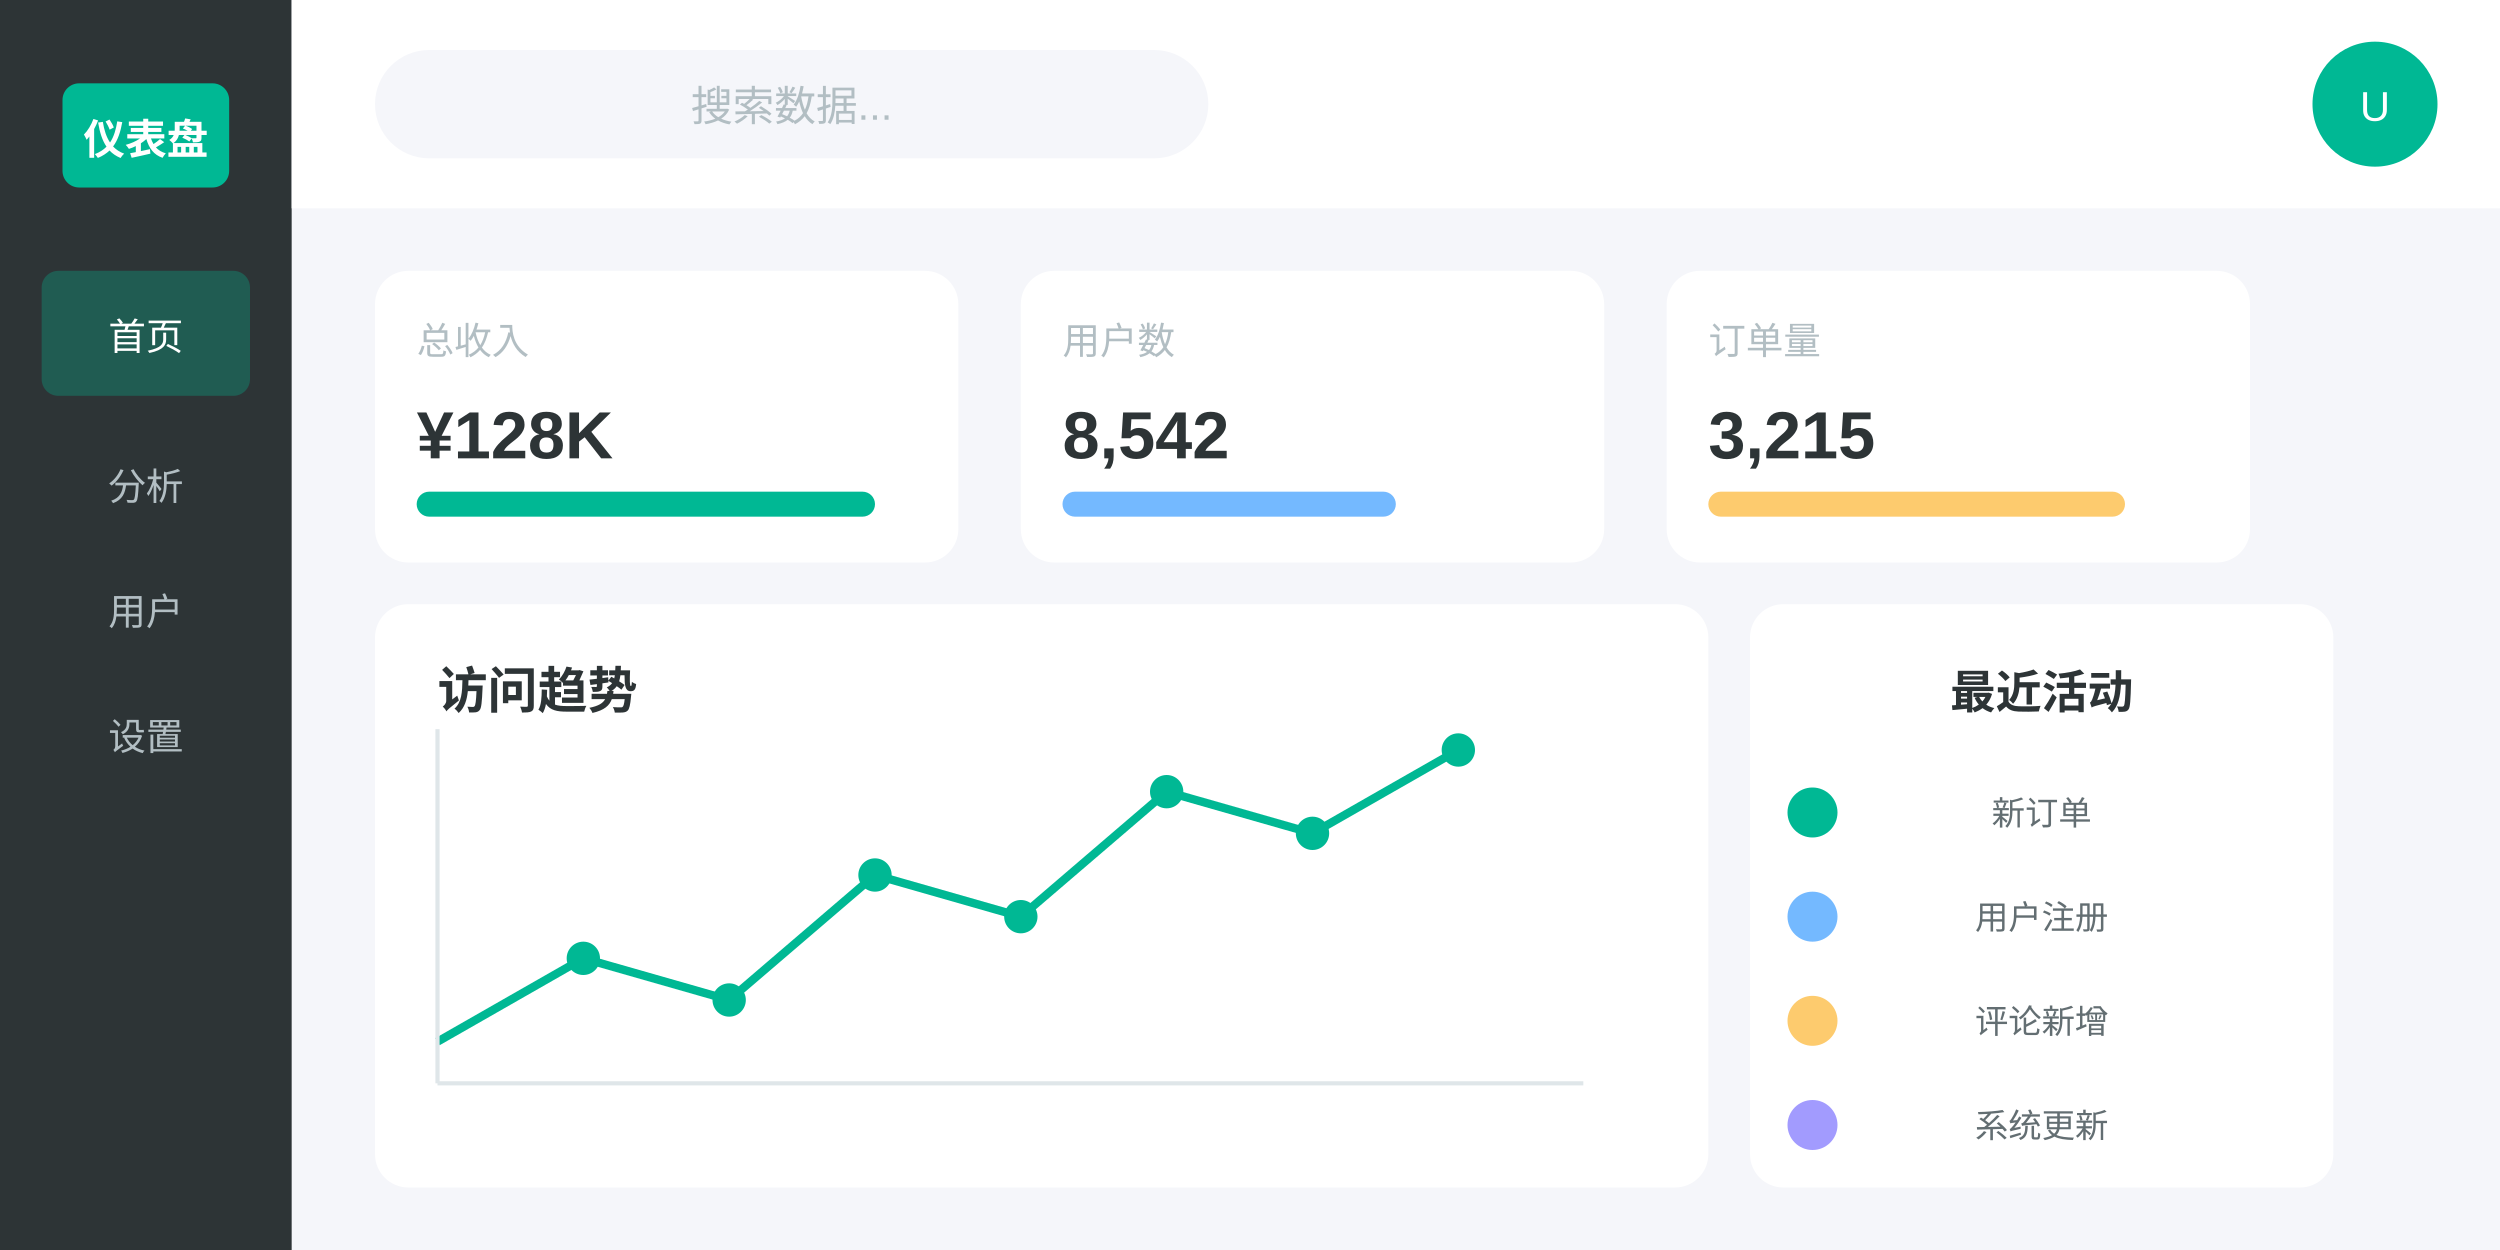
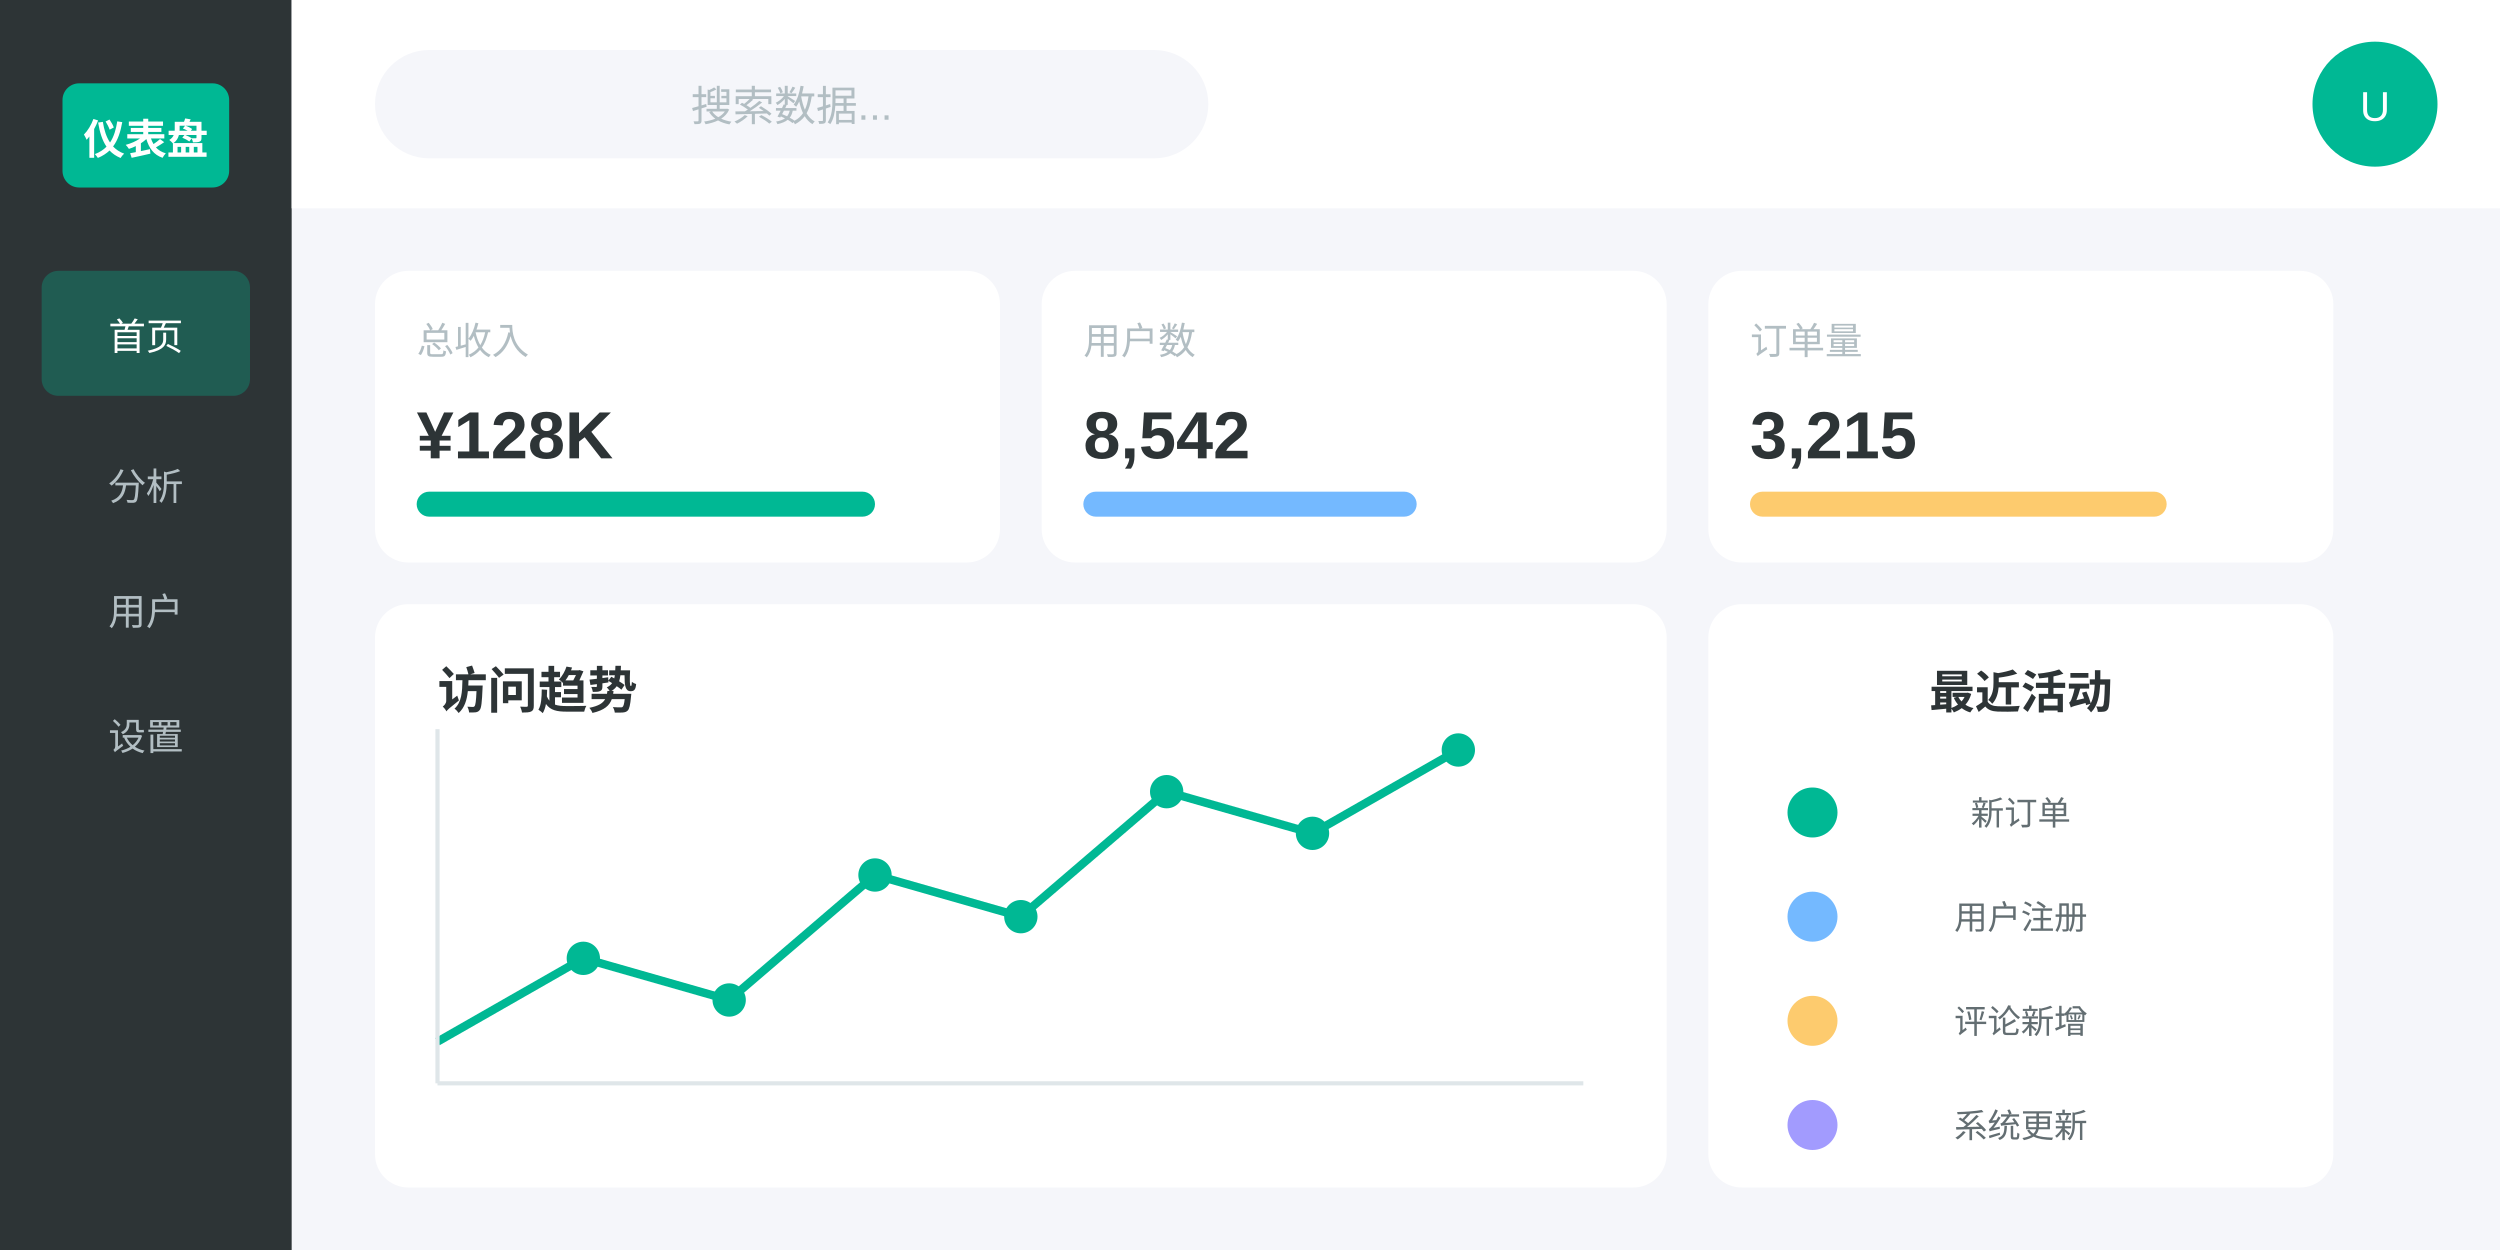
<svg xmlns="http://www.w3.org/2000/svg" viewBox="0 0 600 300">
  <rect id="background" class="background" width="600" height="300" fill="#f5f6fa" />
  <rect id="sidebar" class="primary" x="0" y="0" width="70" height="300" fill="#2d3436" />
  <rect id="sidebar-logo" class="accent" x="15" y="20" width="40" height="25" rx="4" fill="#00b894" />
  <text id="logo-text" class="text" x="35" y="37" text-anchor="middle" font-family="Arial, sans-serif" font-size="10" font-weight="bold" fill="#ffffff" data-fixed-color="black">仪表盘</text>
  <rect id="menu-active" class="accent" x="10" y="65" width="50" height="30" rx="4" fill="#00b894" opacity="0.3" />
  <text id="menu-home" class="text" x="35" y="84" text-anchor="middle" font-family="Arial, sans-serif" font-size="9" fill="#ffffff" data-fixed-color="black">首页</text>
  <text id="menu-analytics" class="text" x="35" y="120" text-anchor="middle" font-family="Arial, sans-serif" font-size="9" fill="#b2bec3" data-fixed-color="black">分析</text>
  <text id="menu-users" class="text" x="35" y="150" text-anchor="middle" font-family="Arial, sans-serif" font-size="9" fill="#b2bec3" data-fixed-color="black">用户</text>
  <text id="menu-settings" class="text" x="35" y="180" text-anchor="middle" font-family="Arial, sans-serif" font-size="9" fill="#b2bec3" data-fixed-color="black">设置</text>
  <rect id="topbar" class="secondary" x="70" y="0" width="530" height="50" fill="#ffffff" />
  <rect id="search-box" class="secondary" x="90" y="12" width="200" height="26" rx="13" fill="#f5f6fa" />
  <text id="search-text" class="text" x="190" y="29" text-anchor="middle" font-family="Arial, sans-serif" font-size="10" fill="#b2bec3" data-fixed-color="black">搜索数据...</text>
  <circle id="user-avatar" class="accent" cx="570" cy="25" r="15" fill="#00b894" />
  <text id="user-initial" class="text" x="570" y="29" text-anchor="middle" font-family="Arial, sans-serif" font-size="10" fill="#ffffff" data-fixed-color="black">U</text>
-   <rect id="stat-card-1" class="secondary" x="90" y="65" width="140" height="70" rx="8" fill="#ffffff" />
+   <rect id="stat-card-1" class="secondary" x="90" y="65" width="150" height="70" rx="8" fill="#ffffff" />
  <text id="stat-1-label" class="text" x="100" y="85" font-family="Arial, sans-serif" font-size="9" fill="#b2bec3" data-fixed-color="black">总收入</text>
  <text id="stat-1-value" class="text" x="100" y="110" font-family="Arial, sans-serif" font-size="16" font-weight="bold" fill="#2d3436" data-fixed-color="black">¥128K</text>
  <rect id="stat-1-bar" class="accent" x="100" y="118" width="110" height="6" rx="3" fill="#00b894" />
-   <rect id="stat-card-2" class="secondary" x="245" y="65" width="140" height="70" rx="8" fill="#ffffff" />
-   <text id="stat-2-label" class="text" x="255" y="85" font-family="Arial, sans-serif" font-size="9" fill="#b2bec3" data-fixed-color="black">用户数</text>
-   <text id="stat-2-value" class="text" x="255" y="110" font-family="Arial, sans-serif" font-size="16" font-weight="bold" fill="#2d3436" data-fixed-color="black">8,542</text>
-   <rect id="stat-2-bar" class="primary" x="255" y="118" width="80" height="6" rx="3" fill="#74b9ff" />
-   <rect id="stat-card-3" class="secondary" x="400" y="65" width="140" height="70" rx="8" fill="#ffffff" />
-   <text id="stat-3-label" class="text" x="410" y="85" font-family="Arial, sans-serif" font-size="9" fill="#b2bec3" data-fixed-color="black">订单量</text>
-   <text id="stat-3-value" class="text" x="410" y="110" font-family="Arial, sans-serif" font-size="16" font-weight="bold" fill="#2d3436" data-fixed-color="black">3,215</text>
-   <rect id="stat-3-bar" class="accent" x="410" y="118" width="100" height="6" rx="3" fill="#fdcb6e" />
-   <rect id="chart-card" class="secondary" x="90" y="145" width="320" height="140" rx="8" fill="#ffffff" />
+   <rect id="stat-card-2" class="secondary" x="250" y="65" width="150" height="70" rx="8" fill="#ffffff" />
+   <text id="stat-2-label" class="text" x="260" y="85" font-family="Arial, sans-serif" font-size="9" fill="#b2bec3" data-fixed-color="black">用户数</text>
+   <text id="stat-2-value" class="text" x="260" y="110" font-family="Arial, sans-serif" font-size="16" font-weight="bold" fill="#2d3436" data-fixed-color="black">8,542</text>
+   <rect id="stat-2-bar" class="primary" x="260" y="118" width="80" height="6" rx="3" fill="#74b9ff" />
+   <rect id="stat-card-3" class="secondary" x="410" y="65" width="150" height="70" rx="8" fill="#ffffff" />
+   <text id="stat-3-label" class="text" x="420" y="85" font-family="Arial, sans-serif" font-size="9" fill="#b2bec3" data-fixed-color="black">订单量</text>
+   <text id="stat-3-value" class="text" x="420" y="110" font-family="Arial, sans-serif" font-size="16" font-weight="bold" fill="#2d3436" data-fixed-color="black">3,215</text>
+   <rect id="stat-3-bar" class="accent" x="420" y="118" width="100" height="6" rx="3" fill="#fdcb6e" />
+   <rect id="chart-card" class="secondary" x="90" y="145" width="310" height="140" rx="8" fill="#ffffff" />
  <text id="chart-title" class="text" x="105" y="170" font-family="Arial, sans-serif" font-size="12" font-weight="bold" fill="#2d3436" data-fixed-color="black">访问趋势</text>
  <polyline id="chart-line" class="accent" points="105,250 140,230 175,240 210,210 245,220 280,190 315,200 350,180" stroke="#00b894" stroke-width="2" fill="none" />
  <circle id="point-1" class="accent" cx="140" cy="230" r="4" fill="#00b894" />
  <circle id="point-2" class="accent" cx="175" cy="240" r="4" fill="#00b894" />
  <circle id="point-3" class="accent" cx="210" cy="210" r="4" fill="#00b894" />
  <circle id="point-4" class="accent" cx="245" cy="220" r="4" fill="#00b894" />
  <circle id="point-5" class="accent" cx="280" cy="190" r="4" fill="#00b894" />
  <circle id="point-6" class="accent" cx="315" cy="200" r="4" fill="#00b894" />
  <circle id="point-7" class="accent" cx="350" cy="180" r="4" fill="#00b894" />
  <line id="axis-x" class="stroke" x1="105" y1="260" x2="380" y2="260" stroke="#dfe6e9" stroke-width="1" />
  <line id="axis-y" class="stroke" x1="105" y1="175" x2="105" y2="260" stroke="#dfe6e9" stroke-width="1" />
-   <rect id="activity-card" class="secondary" x="420" y="145" width="140" height="140" rx="8" fill="#ffffff" />
-   <text id="activity-title" class="text" x="490" y="170" text-anchor="middle" font-family="Arial, sans-serif" font-size="11" font-weight="bold" fill="#2d3436" data-fixed-color="black">最近活动</text>
+   <rect id="activity-card" class="secondary" x="410" y="145" width="150" height="140" rx="8" fill="#ffffff" />
+   <text id="activity-title" class="text" x="485" y="170" text-anchor="middle" font-family="Arial, sans-serif" font-size="11" font-weight="bold" fill="#2d3436" data-fixed-color="black">最近活动</text>
  <circle id="act-1-icon" class="accent" cx="435" cy="195" r="6" fill="#00b894" />
-   <text id="act-1-text" class="text" x="490" y="198" text-anchor="middle" font-family="Arial, sans-serif" font-size="8" fill="#636e72" data-fixed-color="black">新订单</text>
+   <text id="act-1-text" class="text" x="485" y="198" text-anchor="middle" font-family="Arial, sans-serif" font-size="8" fill="#636e72" data-fixed-color="black">新订单</text>
  <circle id="act-2-icon" class="primary" cx="435" cy="220" r="6" fill="#74b9ff" />
-   <text id="act-2-text" class="text" x="490" y="223" text-anchor="middle" font-family="Arial, sans-serif" font-size="8" fill="#636e72" data-fixed-color="black">用户注册</text>
+   <text id="act-2-text" class="text" x="485" y="223" text-anchor="middle" font-family="Arial, sans-serif" font-size="8" fill="#636e72" data-fixed-color="black">用户注册</text>
  <circle id="act-3-icon" class="accent" cx="435" cy="245" r="6" fill="#fdcb6e" />
-   <text id="act-3-text" class="text" x="490" y="248" text-anchor="middle" font-family="Arial, sans-serif" font-size="8" fill="#636e72" data-fixed-color="black">评论新增</text>
+   <text id="act-3-text" class="text" x="485" y="248" text-anchor="middle" font-family="Arial, sans-serif" font-size="8" fill="#636e72" data-fixed-color="black">评论新增</text>
  <circle id="act-4-icon" class="primary" cx="435" cy="270" r="6" fill="#a29bfe" />
-   <text id="act-4-text" class="text" x="490" y="273" text-anchor="middle" font-family="Arial, sans-serif" font-size="8" fill="#636e72" data-fixed-color="black">系统更新</text>
+   <text id="act-4-text" class="text" x="485" y="273" text-anchor="middle" font-family="Arial, sans-serif" font-size="8" fill="#636e72" data-fixed-color="black">系统更新</text>
</svg>
